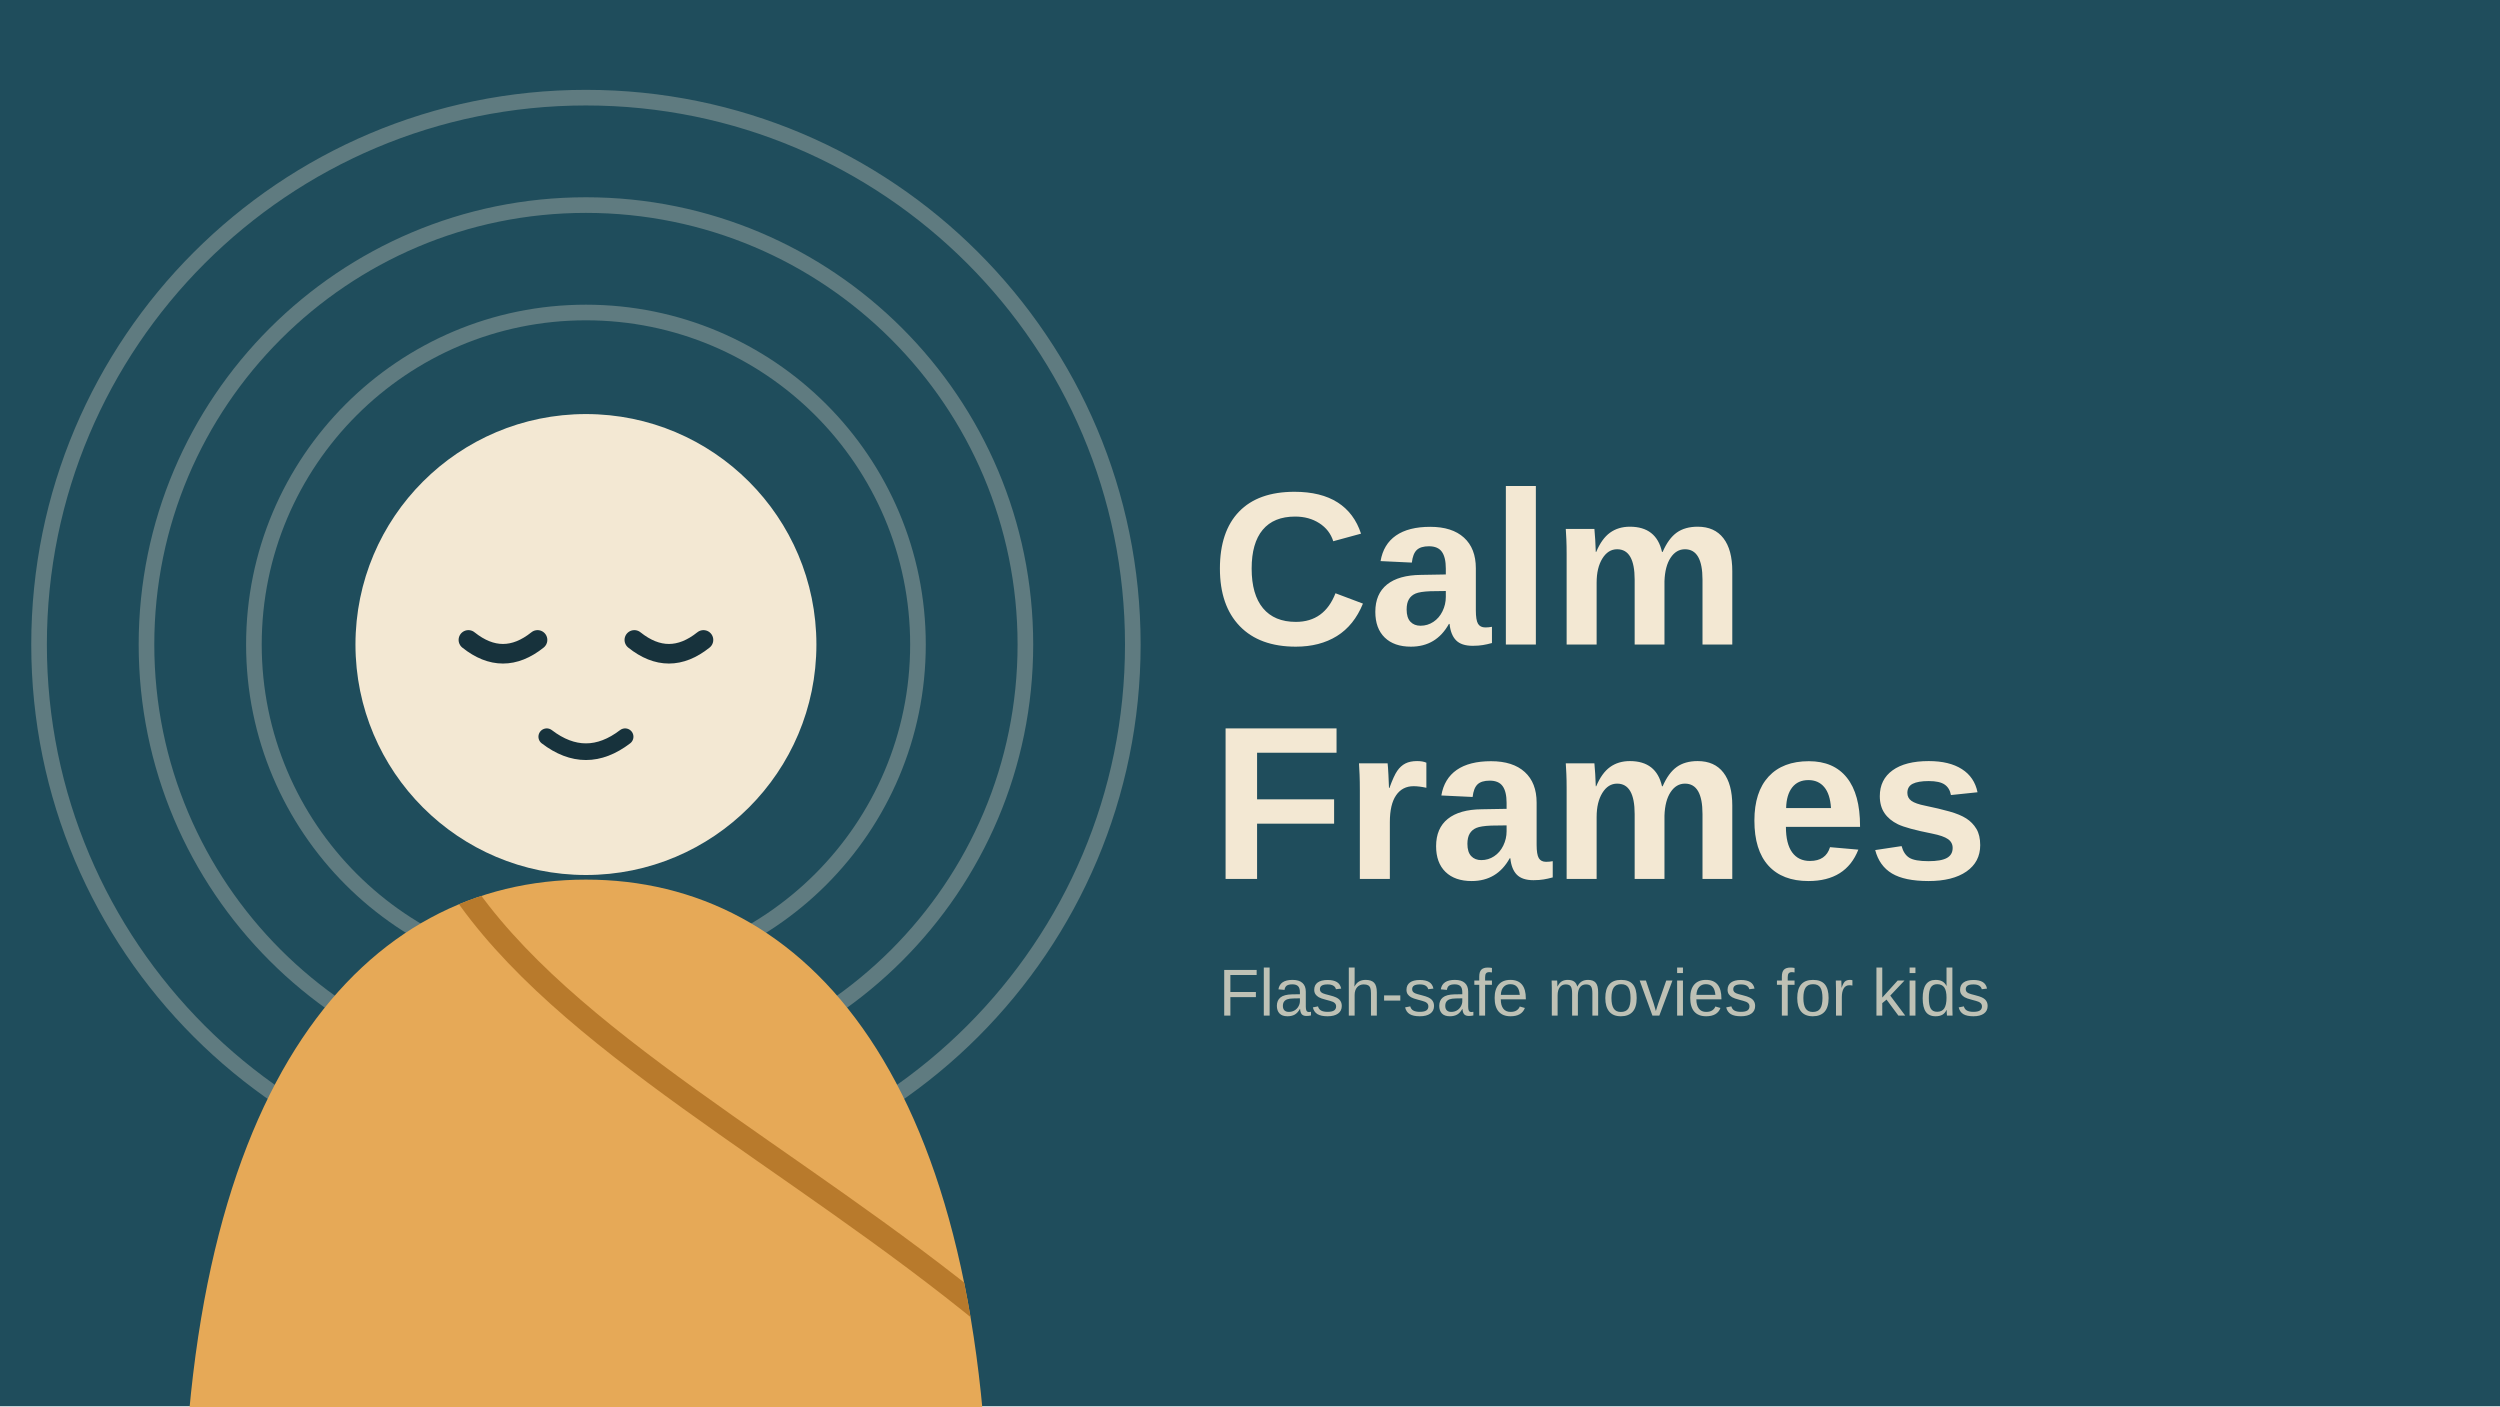
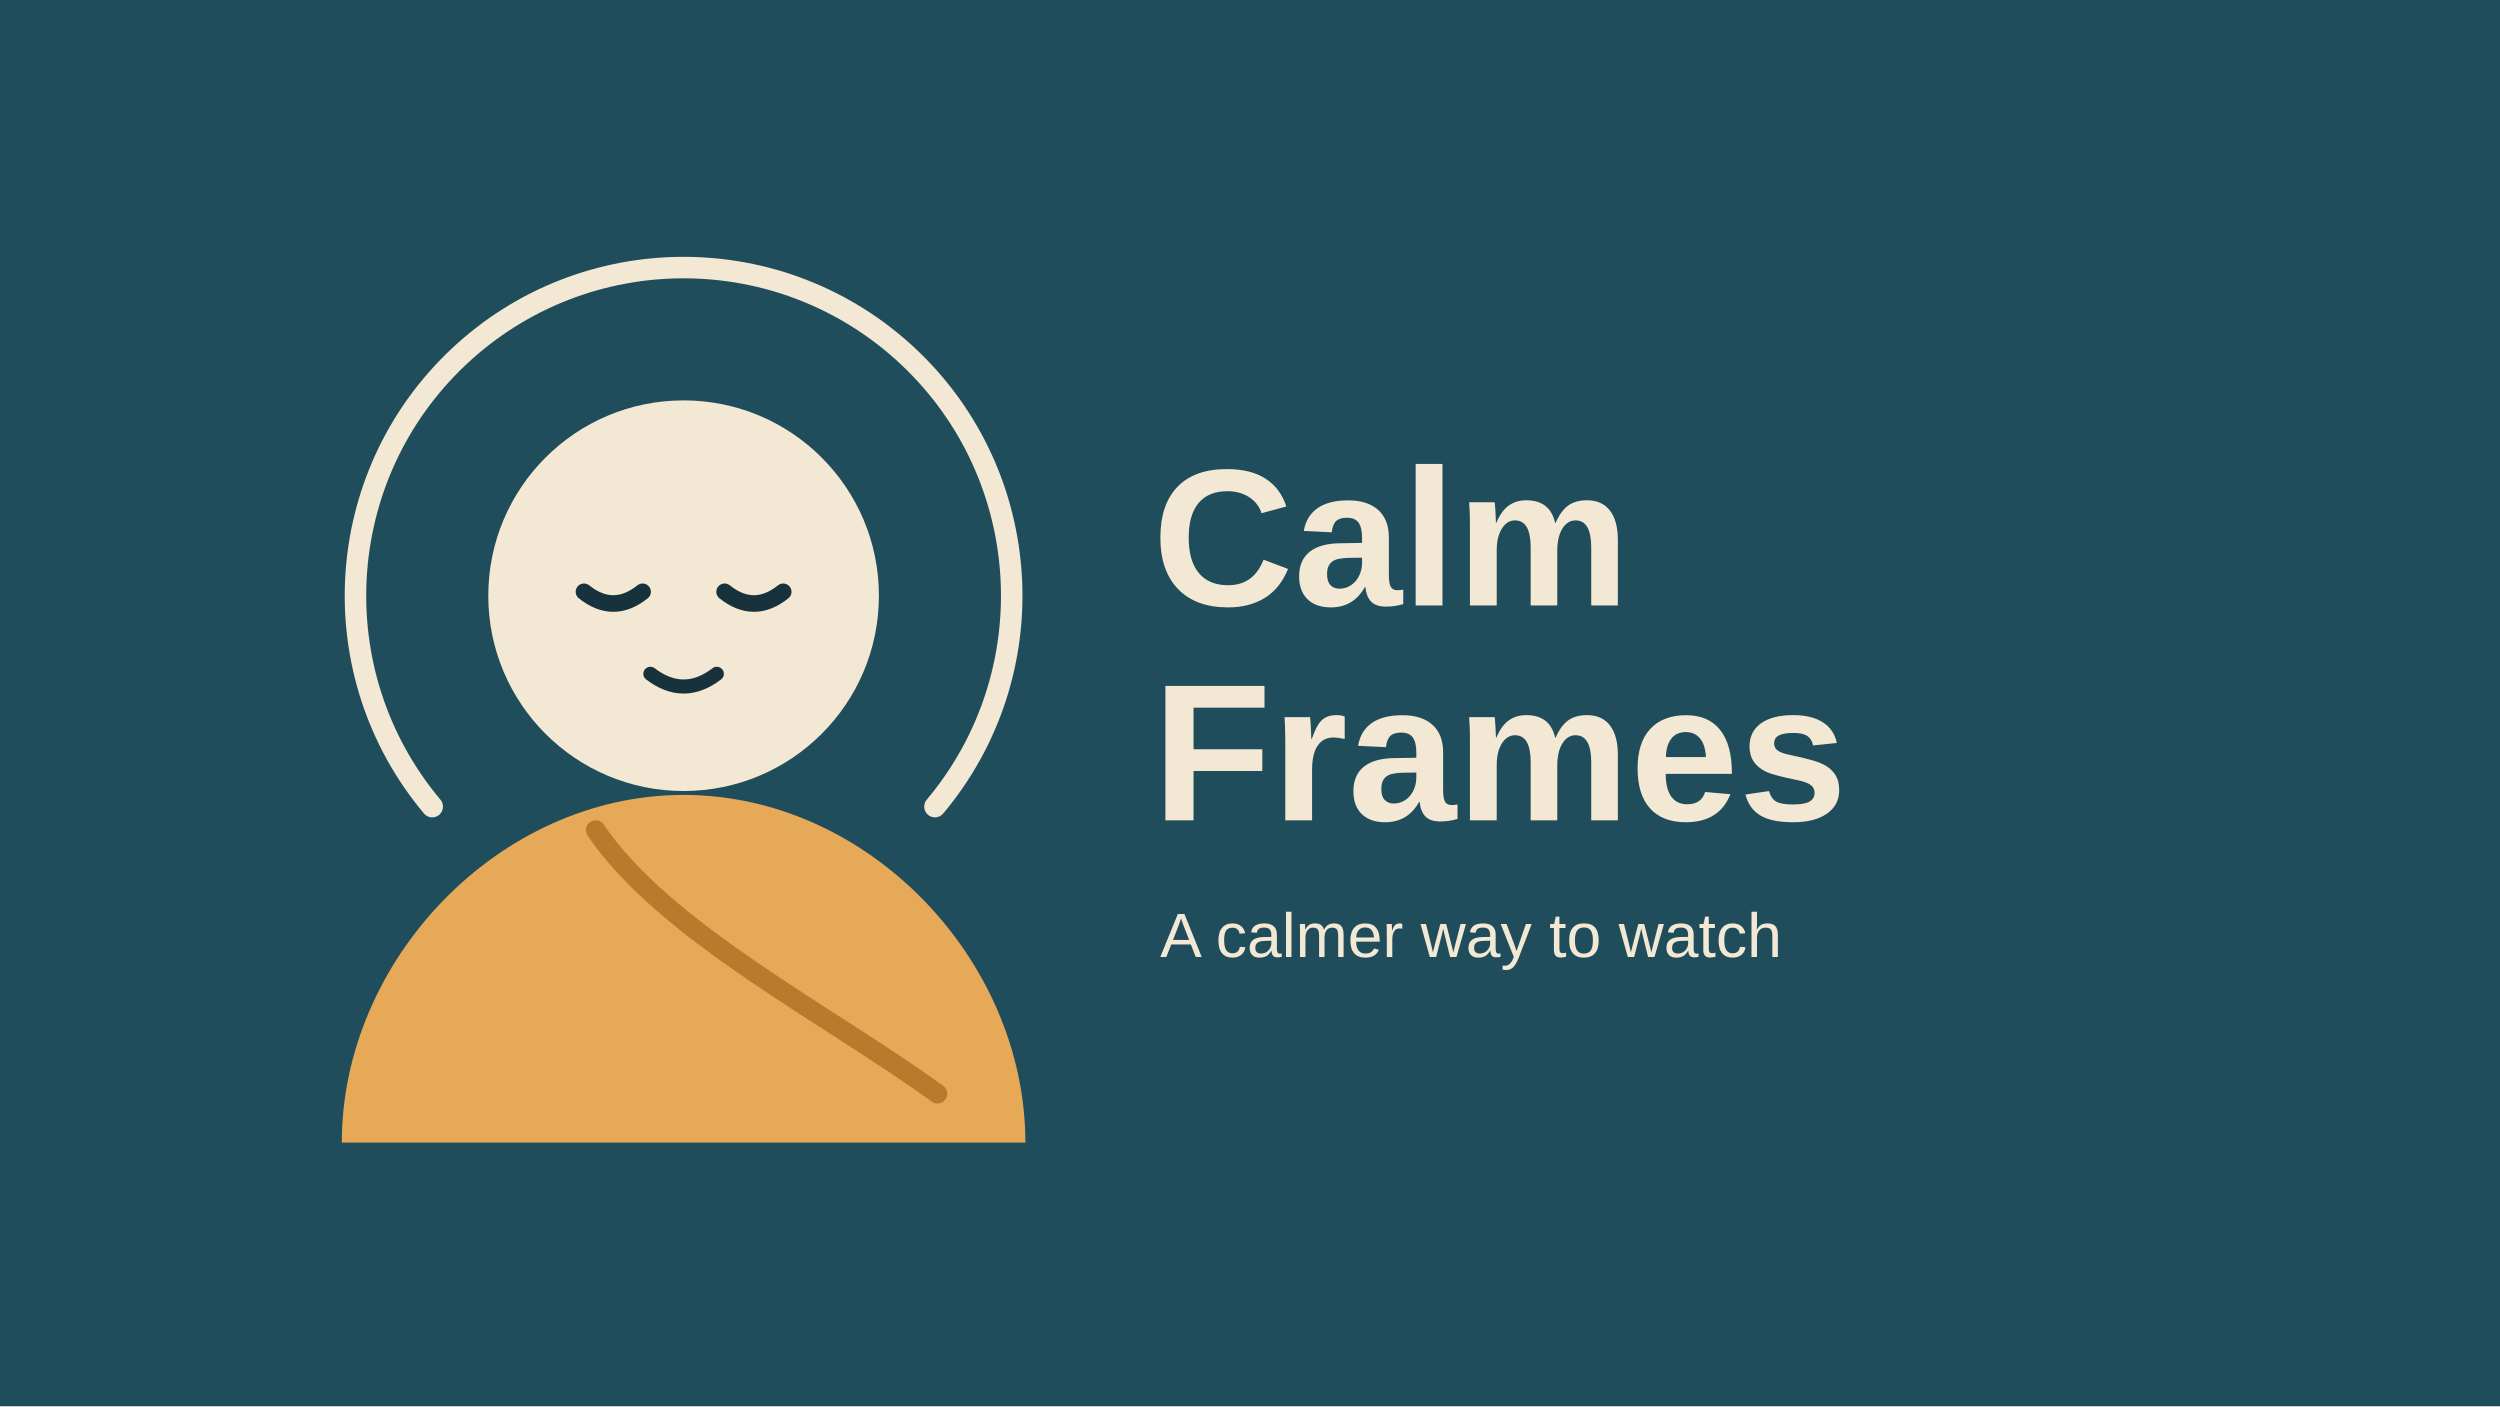
<svg xmlns="http://www.w3.org/2000/svg" viewBox="0 0 1280 720" width="1280" height="720">
  <rect width="1280" height="720" fill="#1F4D5C" />
  <g>
-     <circle cx="300" cy="330" r="170" fill="none" stroke="#F3E8D3" stroke-opacity="0.3" stroke-width="8" />
-     <circle cx="300" cy="330" r="225" fill="none" stroke="#F3E8D3" stroke-opacity="0.3" stroke-width="8" />
-     <circle cx="300" cy="330" r="280" fill="none" stroke="#F3E8D3" stroke-opacity="0.3" stroke-width="8" />
-     <clipPath id="bodyclip">
-       <path d="M93.5 800 C93.5 550.66, 187.9 450.36, 300 450.36 C412.1 450.36, 506.5 550.66, 506.5 800 Z" />
-     </clipPath>
-     <path d="M93.5 800 C93.5 550.66, 187.9 450.36, 300 450.36 C412.1 450.36, 506.5 550.66, 506.5 800 Z" fill="#E6A957" />
-     <path clip-path="url(#bodyclip)" d="M235.1 452.72 C288.2 532.96, 406.2 591.96, 506.5 674.56" fill="none" stroke="#B87A2C" stroke-width="11.8" stroke-linecap="round" />
-     <circle cx="300" cy="330" r="118" fill="#F3E8D3" />
-     <path d="M239.82 327.64 q17.7 14.16 35.4 0" fill="none" stroke="#17323C" stroke-width="10.03" stroke-linecap="round" />
-     <path d="M324.78 327.64 q17.7 14.16 35.4 0" fill="none" stroke="#17323C" stroke-width="10.03" stroke-linecap="round" />
-     <path d="M279.94 377.2 q20.06 15.34 40.12 0" fill="none" stroke="#17323C" stroke-width="8.526" stroke-linecap="round" />
+     <path d="M221.305 412.988 A168 168 0 1 1 478.695 412.988" fill="none" stroke="#F3E8D3" stroke-width="11" stroke-linecap="round" />
+     <path d="M175.0 585 C175.0 492.0, 255.0 407.0, 350 407.0 C445.0 407.0, 525.0 492.0, 525.0 585 Z" fill="#E6A957" />
+     <path d="M305.0 425.0 C340.0 477.0, 425.0 520.0, 480.0 560.0" fill="none" stroke="#B87A2C" stroke-width="10.0" stroke-linecap="round" />
+     <circle cx="350" cy="305" r="100" fill="#F3E8D3" />
+     <path d="M299.0 303.0 q15.0 12.0 30.0 0" fill="none" stroke="#17323C" stroke-width="8.5" stroke-linecap="round" />
+     <path d="M371.0 303.0 q15.0 12.0 30.0 0" fill="none" stroke="#17323C" stroke-width="8.5" stroke-linecap="round" />
+     <path d="M333.0 345.0 q17.0 13.0 34.0 0" fill="none" stroke="#17323C" stroke-width="7.225" stroke-linecap="round" />
  </g>
-   <text x="620" y="330" font-family="Amazon Ember, Amazon Ember Display, Helvetica Neue, Arial, sans-serif" font-weight="bold" font-size="112" fill="#F3E8D3">Calm</text>
-   <text x="620" y="450" font-family="Amazon Ember, Amazon Ember Display, Helvetica Neue, Arial, sans-serif" font-weight="bold" font-size="112" fill="#F3E8D3">Frames</text>
-   <text x="624" y="520" font-family="Amazon Ember, Amazon Ember Display, Helvetica Neue, Arial, sans-serif" font-size="34" fill="#F3E8D3" fill-opacity="0.75">Flash-safe movies for kids</text>
+   <text x="590" y="310" font-family="Amazon Ember, Amazon Ember Display, Helvetica Neue, Arial, sans-serif" font-weight="bold" font-size="100" fill="#F3E8D3">Calm</text>
+   <text x="590" y="420" font-family="Amazon Ember, Amazon Ember Display, Helvetica Neue, Arial, sans-serif" font-weight="bold" font-size="100" fill="#F3E8D3">Frames</text>
+   <text x="594" y="490" font-family="Amazon Ember, Amazon Ember Display, Helvetica Neue, Arial, sans-serif" font-size="32" fill="#F3E8D3">A calmer way to watch</text>
</svg>
